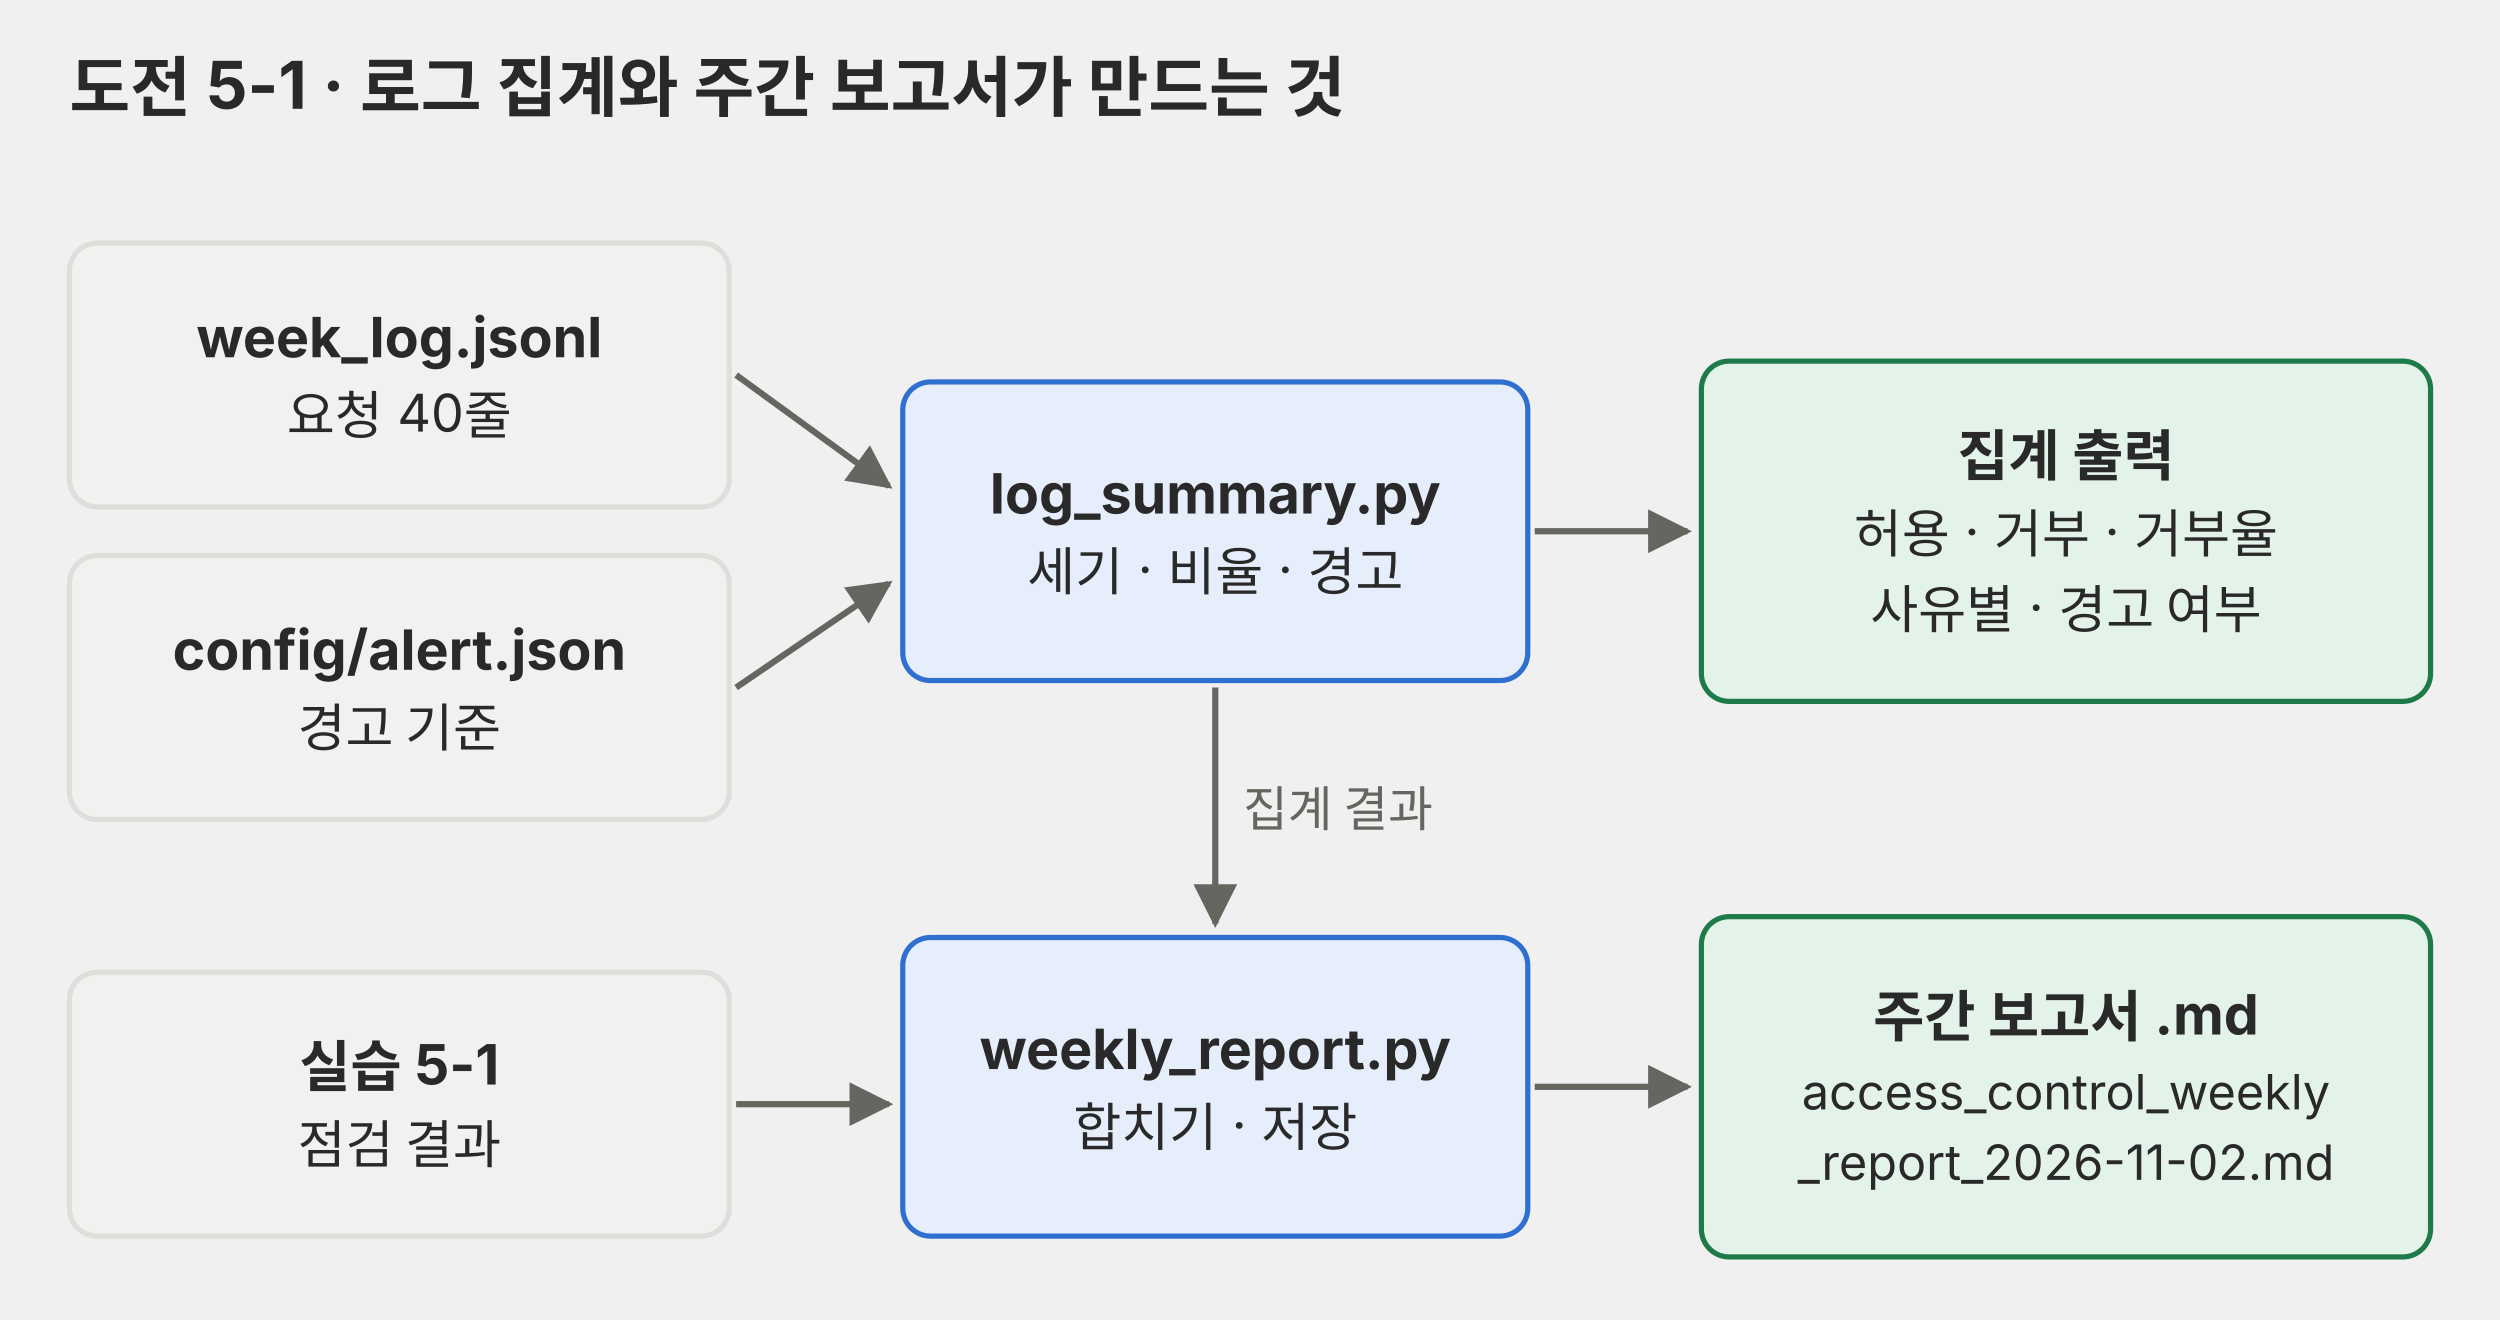
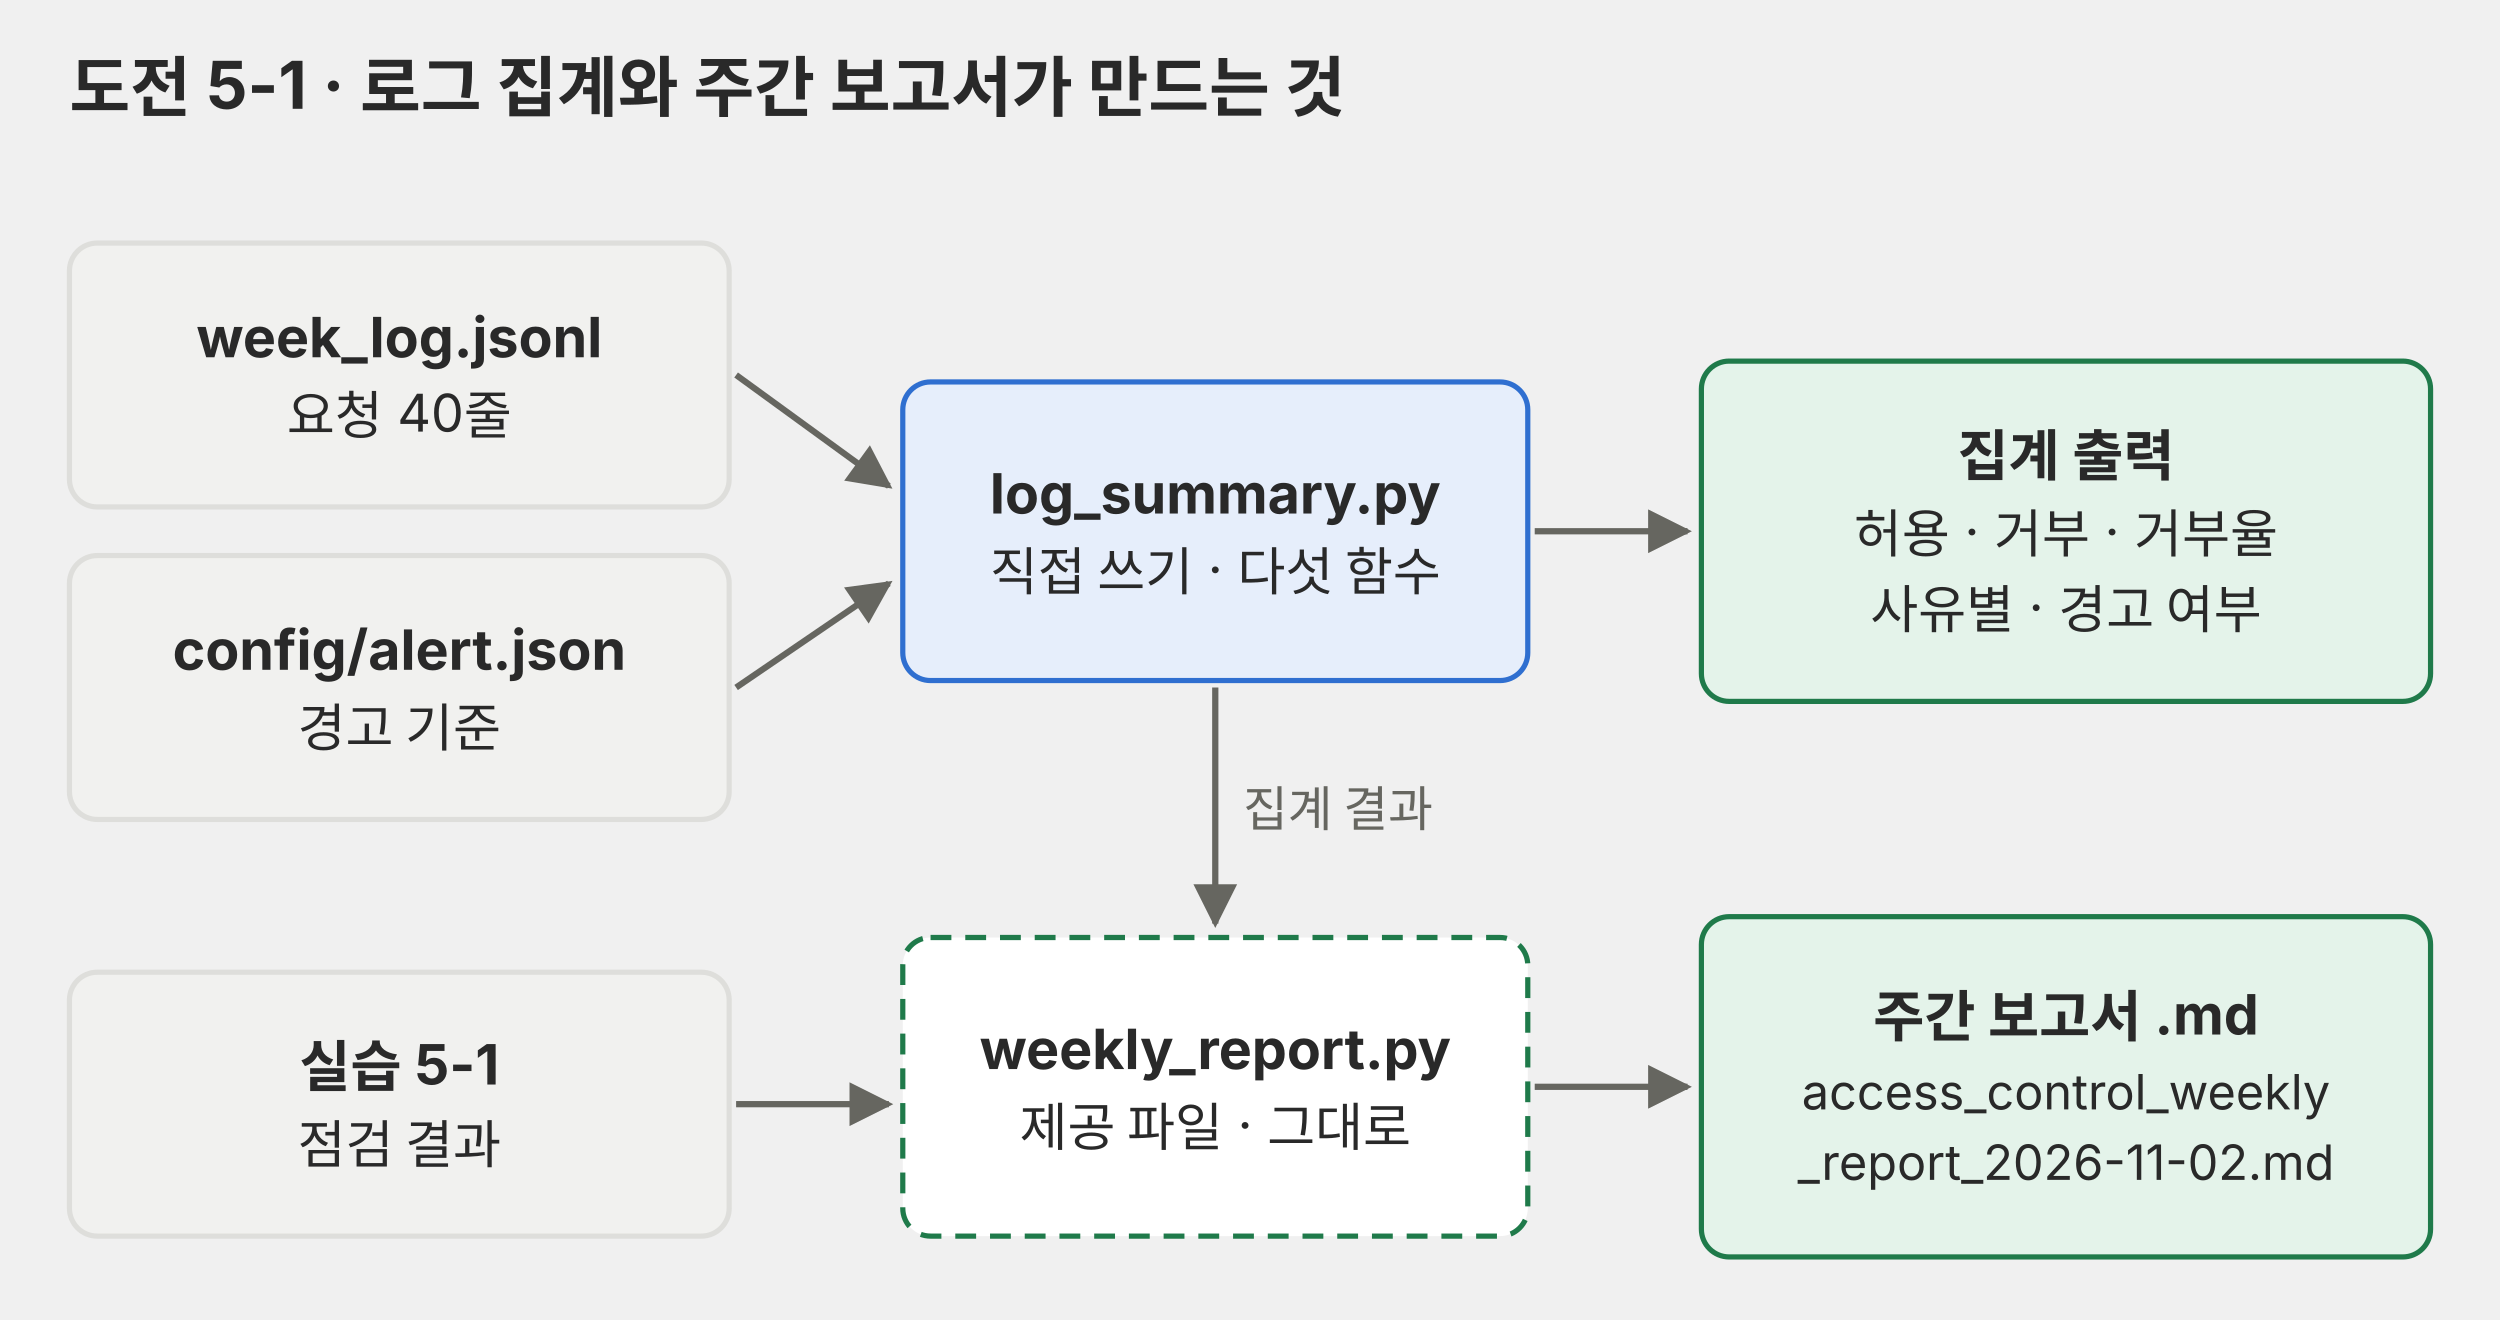
<svg xmlns="http://www.w3.org/2000/svg" viewBox="0 0 720 380" role="img">
  <defs>
    <marker id="a-p01" viewBox="0 0 10 10" refX="9" refY="5" markerWidth="7" markerHeight="7" orient="auto-start-reverse">
      <path d="M0,0 L10,5 L0,10 z" fill="#666660" />
    </marker>
  </defs>
  <g font-family="Pretendard, 'Noto Sans KR', -apple-system, 'Segoe UI', sans-serif">
    <text x="20" y="32" font-size="19" fill="#292929" font-weight="700">도전 5-1 · 로그 집계와 주간 보고서가 만드는 것</text>
    <rect x="20" y="70" width="190" height="76" rx="8" fill="#f1f1ef" stroke="#dededb" stroke-width="1.5" />
    <text x="115" y="102.9" font-size="16" fill="#292929" text-anchor="middle" font-weight="700">week_log.jsonl</text>
    <text x="115" y="125" font-size="15" fill="#292929" text-anchor="middle">요청 40줄</text>
    <rect x="20" y="160" width="190" height="76" rx="8" fill="#f1f1ef" stroke="#dededb" stroke-width="1.5" />
    <text x="115" y="192.9" font-size="16" fill="#292929" text-anchor="middle" font-weight="700">config/alert.json</text>
    <text x="115" y="215" font-size="15" fill="#292929" text-anchor="middle">경고 기준</text>
    <rect x="20" y="280" width="190" height="76" rx="8" fill="#f1f1ef" stroke="#dededb" stroke-width="1.5" />
    <text x="115" y="312.9" font-size="16" fill="#292929" text-anchor="middle" font-weight="700">실습 5-1</text>
    <text x="115" y="335" font-size="15" fill="#292929" text-anchor="middle">점검 결과</text>
    <rect x="260" y="110" width="180" height="86" rx="8" fill="#e6eefb" stroke="#2f6fd0" stroke-width="1.5" />
    <text x="350" y="147.9" font-size="16" fill="#292929" text-anchor="middle" font-weight="700">log_summary.py</text>
-     <text x="350" y="170" font-size="15" fill="#292929" text-anchor="middle">세기 · 비율 · 경고</text>
-     <rect x="260" y="270" width="180" height="86" rx="8" fill="#e6eefb" stroke="#2f6fd0" stroke-width="1.5" />
+     <text x="350" y="170" font-size="15" fill="#292929" text-anchor="middle">직접 쓰기 · 다섯 함수</text>
+     <rect x="260" y="270" width="180" height="86" rx="8" fill="#ffffff" stroke="#1f7a4a" stroke-width="1.5" stroke-dasharray="6 4" />
    <text x="350" y="307.9" font-size="16" fill="#292929" text-anchor="middle" font-weight="700">weekly_report.py</text>
-     <text x="350" y="330" font-size="15" fill="#292929" text-anchor="middle">합치기 · 저장</text>
+     <text x="350" y="330" font-size="15" fill="#292929" text-anchor="middle">제공 파일 · 그대로</text>
    <rect x="490" y="104" width="210" height="98" rx="8" fill="#e4f3ea" stroke="#1f7a4a" stroke-width="1.5" />
    <text x="595" y="137" font-size="16" fill="#292929" text-anchor="middle" font-weight="700">집계 출력</text>
    <text x="595" y="159.1" font-size="15" fill="#292929" text-anchor="middle">허용 · 거부 · 거부율</text>
    <text x="595" y="180.9" font-size="15" fill="#292929" text-anchor="middle">사유별 · 경고 여부</text>
    <rect x="490" y="264" width="210" height="98" rx="8" fill="#e4f3ea" stroke="#1f7a4a" stroke-width="1.5" />
    <text x="595" y="298.5" font-size="16" fill="#292929" text-anchor="middle" font-weight="700">주간 보고서 .md</text>
    <text x="595" y="319.5" font-size="14" fill="#292929" text-anchor="middle">access_control_weekly</text>
    <text x="595" y="339.8" font-size="14" fill="#292929" text-anchor="middle">_report_2026-11-02.md</text>
    <line x1="212" y1="108" x2="256" y2="140" stroke="#666660" stroke-width="1.8" marker-end="url(#a-p01)" />
    <line x1="212" y1="198" x2="256" y2="168" stroke="#666660" stroke-width="1.8" marker-end="url(#a-p01)" />
    <line x1="442" y1="153" x2="486" y2="153" stroke="#666660" stroke-width="1.8" marker-end="url(#a-p01)" />
    <line x1="350" y1="198" x2="350" y2="266" stroke="#666660" stroke-width="1.8" marker-end="url(#a-p01)" />
    <line x1="212" y1="318" x2="256" y2="318" stroke="#666660" stroke-width="1.8" marker-end="url(#a-p01)" />
    <line x1="442" y1="313" x2="486" y2="313" stroke="#666660" stroke-width="1.8" marker-end="url(#a-p01)" />
    <text x="358" y="238" font-size="14" fill="#666660">집계 결과</text>
  </g>
</svg>
